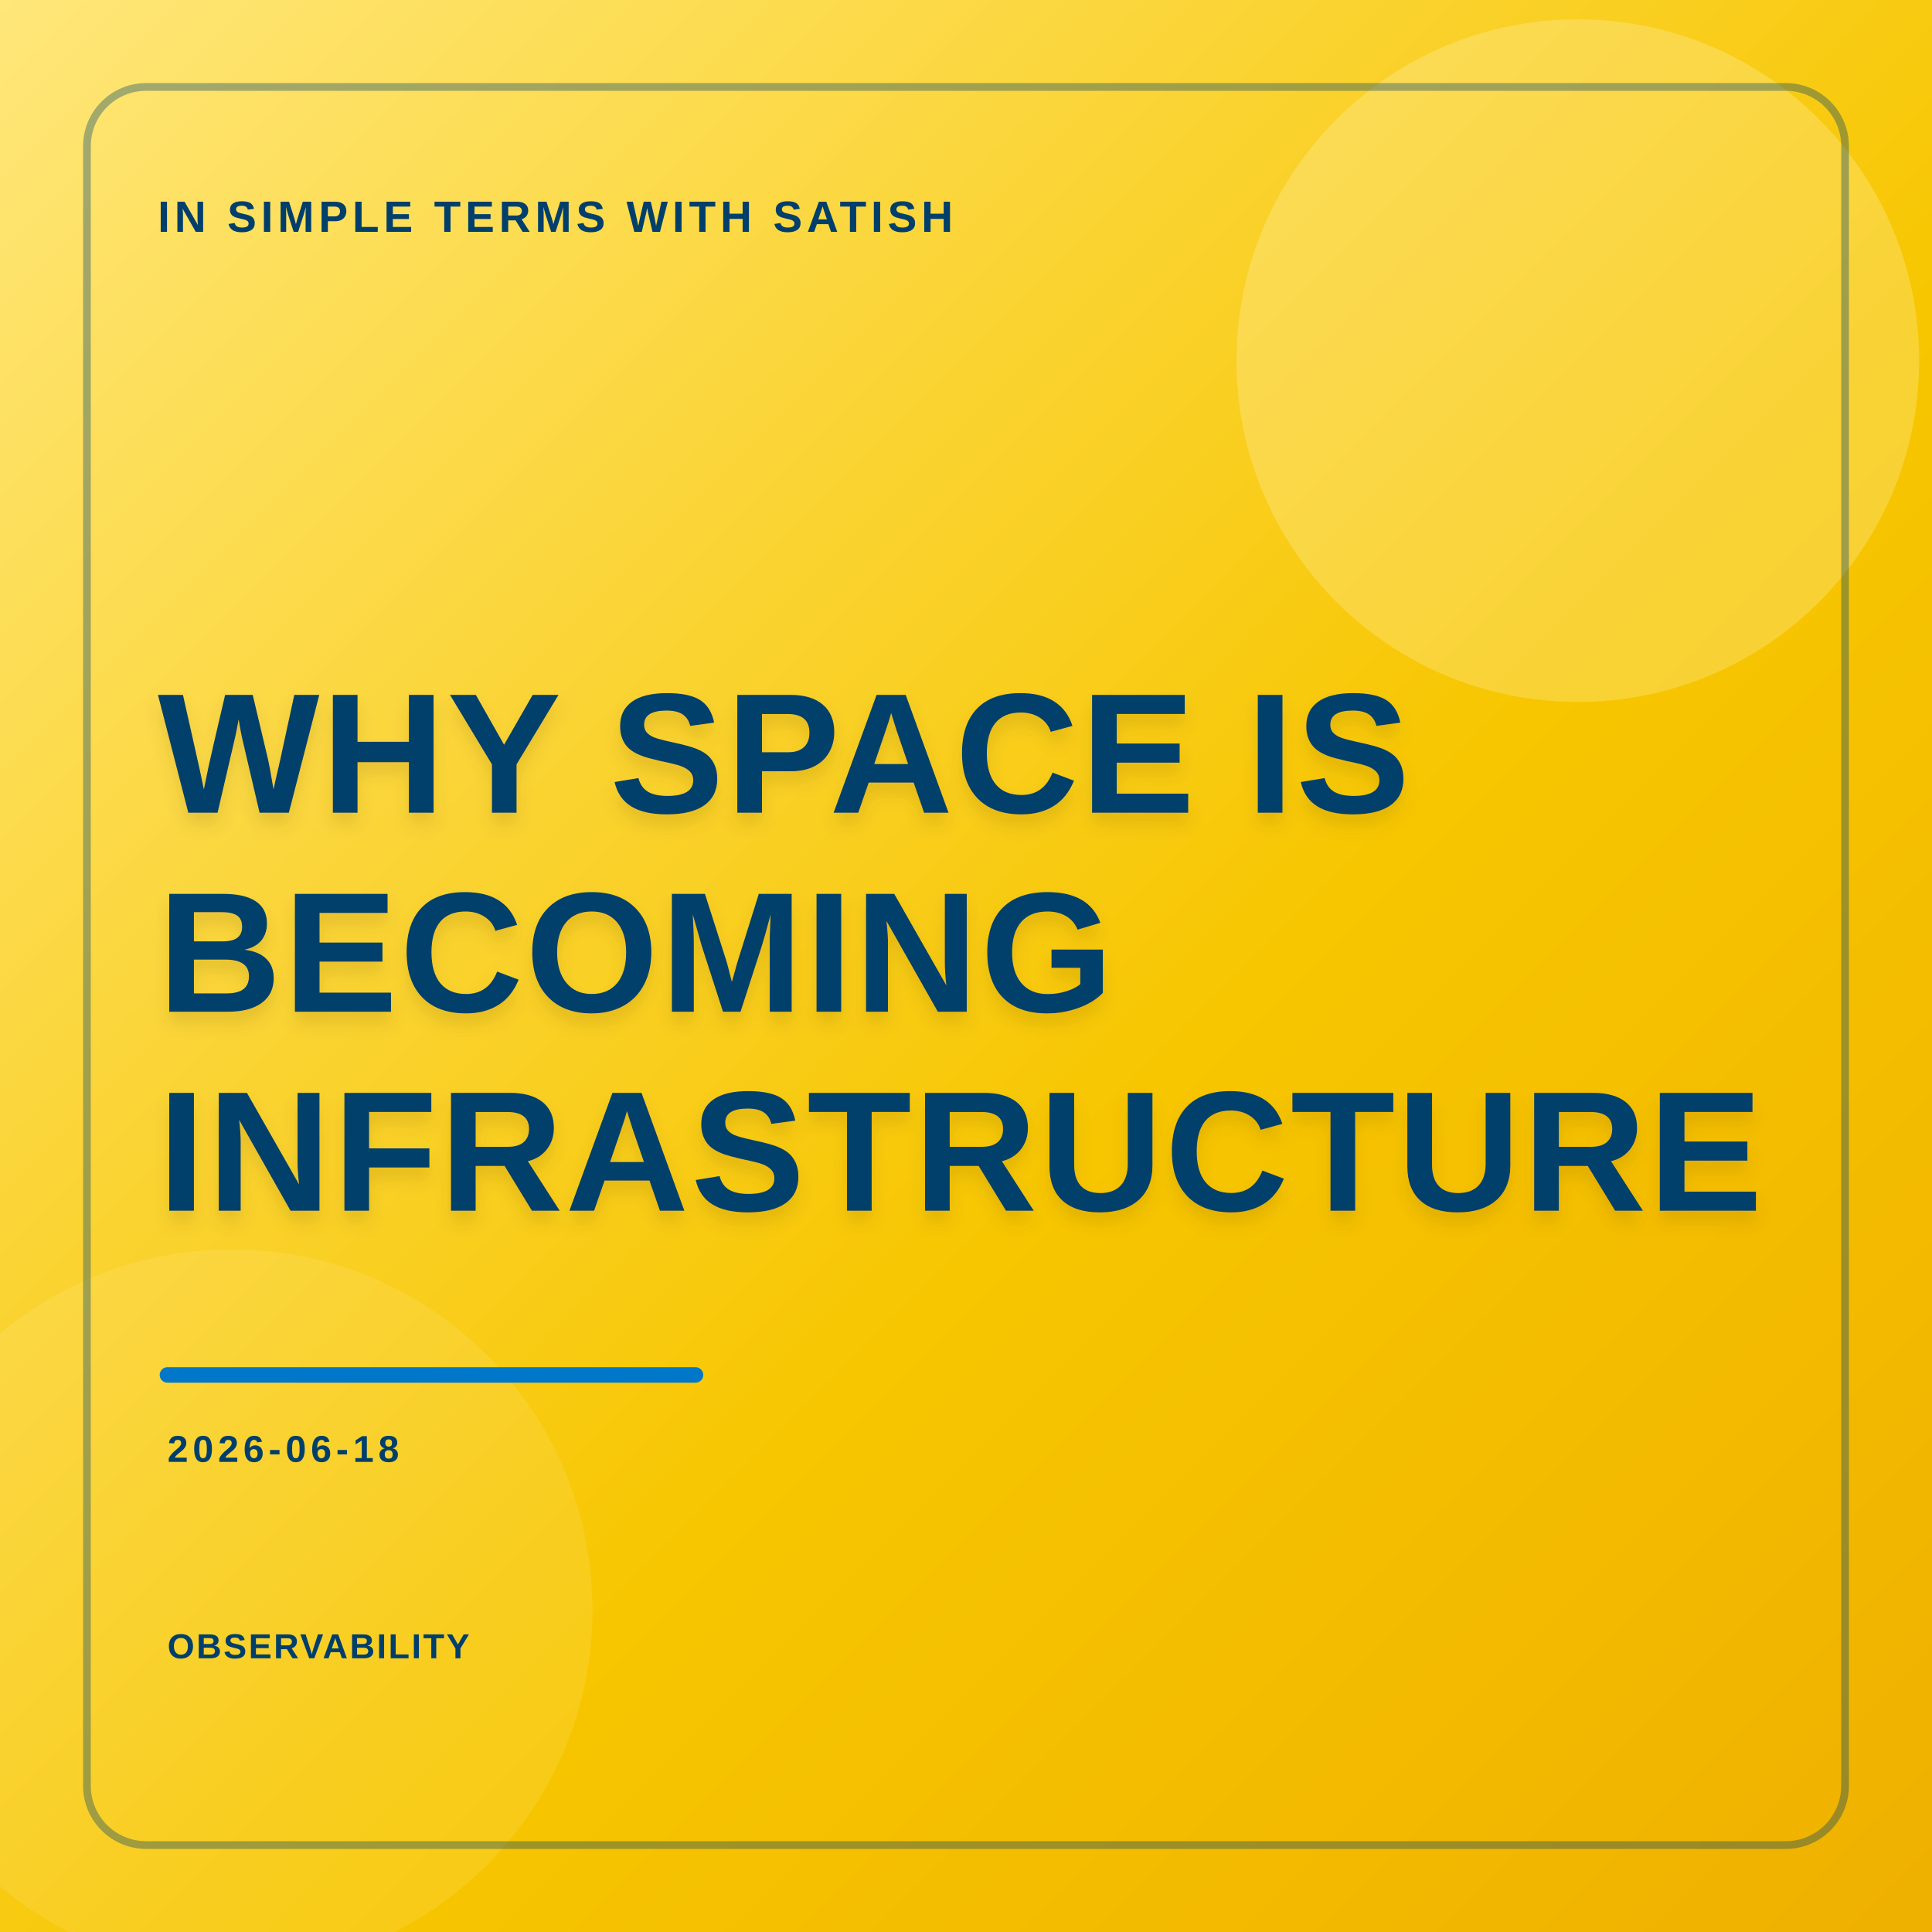
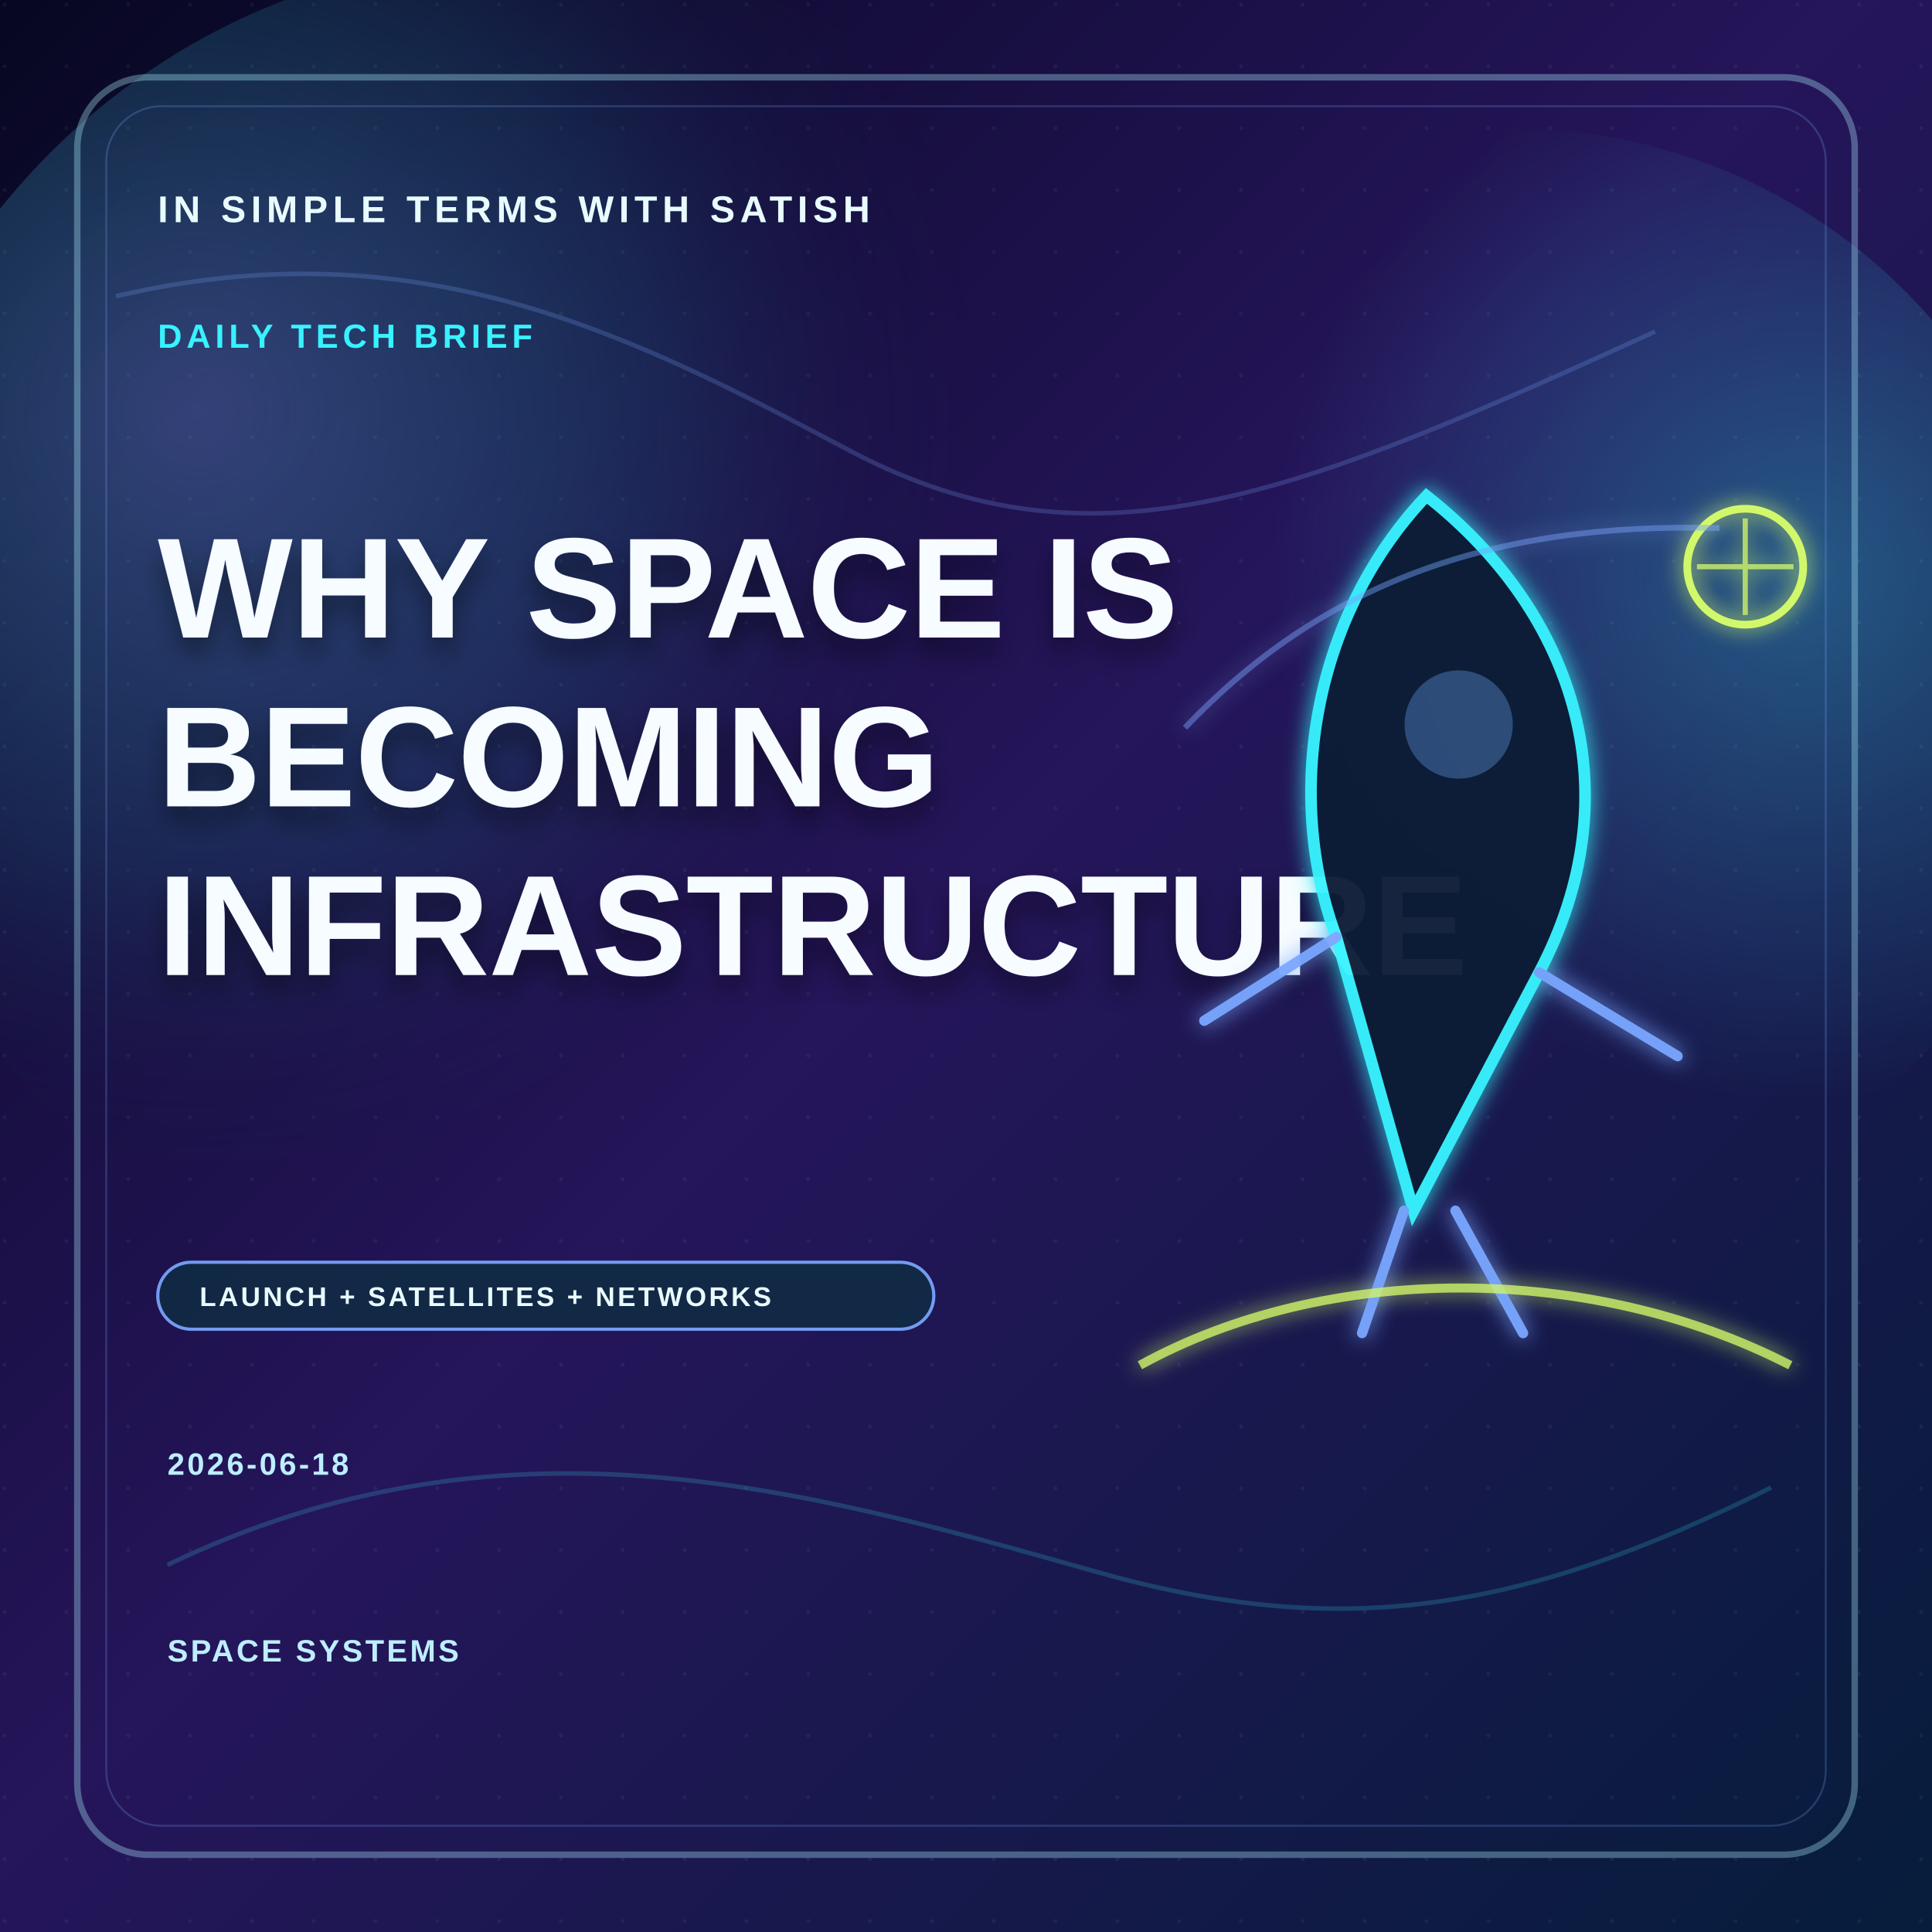
<svg xmlns="http://www.w3.org/2000/svg" width="3000" height="3000" viewBox="0 0 3000 3000">
  <defs>
-     <linearGradient id="paper" x1="0%" y1="0%" x2="100%" y2="100%">
-       <stop offset="0%" stop-color="#FFE77A" />
-       <stop offset="58%" stop-color="#F7C600" />
-       <stop offset="100%" stop-color="#EFB000" />
+     <linearGradient id="bg" x1="0%" y1="0%" x2="100%" y2="100%">
+       <stop offset="0%" stop-color="#070721" />
+       <stop offset="48%" stop-color="#25155A" />
+       <stop offset="100%" stop-color="#061D3B" />
    </linearGradient>
-     <filter id="shadow" x="-10%" y="-10%" width="120%" height="140%">
-       <feDropShadow dx="0" dy="18" stdDeviation="12" flood-color="#6D4E00" flood-opacity="0.15" />
+     <radialGradient id="leftGlow" cx="26%" cy="34%" r="58%">
+       <stop offset="0%" stop-color="#7AA7FF" stop-opacity="0.34" />
+       <stop offset="58%" stop-color="#38F2FF" stop-opacity="0.10" />
+       <stop offset="100%" stop-color="#070721" stop-opacity="0" />
+     </radialGradient>
+     <radialGradient id="rightGlow" cx="76%" cy="40%" r="48%">
+       <stop offset="0%" stop-color="#38F2FF" stop-opacity="0.30" />
+       <stop offset="100%" stop-color="#38F2FF" stop-opacity="0" />
+     </radialGradient>
+     <linearGradient id="rule" x1="0%" y1="0%" x2="100%" y2="0%">
+       <stop offset="0%" stop-color="#7AA7FF" />
+       <stop offset="55%" stop-color="#38F2FF" />
+       <stop offset="100%" stop-color="#D9FF6A" />
+     </linearGradient>
+     <filter id="deepShadow" x="-20%" y="-20%" width="140%" height="150%">
+       <feDropShadow dx="0" dy="24" stdDeviation="20" flood-color="#000000" flood-opacity="0.40" />
    </filter>
+     <filter id="softGlow" x="-40%" y="-40%" width="180%" height="180%">
+       <feGaussianBlur stdDeviation="16" result="blur" />
+       <feMerge>
+         <feMergeNode in="blur" />
+         <feMergeNode in="SourceGraphic" />
+       </feMerge>
+     </filter>
+     <pattern id="dotGrid" width="96" height="96" patternUnits="userSpaceOnUse">
+       <circle cx="7" cy="7" r="3" fill="#BFEFFF" opacity="0.12" />
+     </pattern>
    <style>
-       .brand { font-family: "Avenir Next", "Helvetica Neue", Arial, sans-serif; font-size: 68px; font-weight: 900; letter-spacing: 7px; fill: #003F6B; }
-       .title { font-family: "Avenir Next Condensed", "Avenir Next", "Helvetica Neue", Arial, sans-serif; font-size: 266px; font-weight: 900; letter-spacing: 3px; fill: #003F6B; }
-       .date { font-family: "Avenir Next", "Helvetica Neue", Arial, sans-serif; font-size: 58px; font-weight: 900; letter-spacing: 7px; fill: #003F6B; }
-       .small { font-family: "Avenir Next", "Helvetica Neue", Arial, sans-serif; font-size: 54px; font-weight: 900; letter-spacing: 3px; fill: #003F6B; }
+       .brand { font-family: "Avenir Next", "Helvetica Neue", Arial, sans-serif; font-size: 58px; font-weight: 900; letter-spacing: 8px; fill: #E8FBFF; }
+       .eyebrow { font-family: "Avenir Next", "Helvetica Neue", Arial, sans-serif; font-size: 52px; font-weight: 900; letter-spacing: 7px; fill: #38F2FF; }
+       .title { font-family: "Avenir Next Condensed", "Avenir Next", "Helvetica Neue", Arial, sans-serif; font-size: 222px; font-weight: 950; letter-spacing: -1px; fill: #F6FCFF; }
+       .small { font-family: "Avenir Next", "Helvetica Neue", Arial, sans-serif; font-size: 48px; font-weight: 900; letter-spacing: 4px; fill: #BDEEFF; }
+       .label { font-family: "Avenir Next", "Helvetica Neue", Arial, sans-serif; font-size: 42px; font-weight: 900; letter-spacing: 4px; fill: #E8FBFF; }
+       .micro { font-family: "Avenir Next", "Helvetica Neue", Arial, sans-serif; font-size: 34px; font-weight: 800; letter-spacing: 3px; fill: #B8D9E8; }
    </style>
  </defs>
-   <rect width="3000" height="3000" fill="url(#paper)" />
-   <circle cx="2450" cy="560" r="530" fill="#FFF6CF" opacity="0.25" />
-   <circle cx="360" cy="2500" r="560" fill="#FFF6CF" opacity="0.12" />
-   <rect x="135" y="135" width="2730" height="2730" rx="92" fill="none" stroke="#003F6B" stroke-width="12" opacity="0.36" />
-   <text x="245" y="360" class="brand">IN SIMPLE TERMS WITH SATISH</text>
-   <g filter="url(#shadow)">
-     <text x="245" y="1262" class="title">WHY SPACE IS</text>
-     <text x="245" y="1571" class="title">BECOMING</text>
-     <text x="245" y="1880" class="title">INFRASTRUCTURE</text>
+   <rect width="3000" height="3000" fill="url(#bg)" />
+   <rect width="3000" height="3000" fill="url(#dotGrid)" opacity="0.48" />
+   <circle cx="820" cy="980" r="1050" fill="url(#leftGlow)" />
+   <circle cx="2350" cy="1060" r="860" fill="url(#rightGlow)" />
+   <path d="M180 460 C650 350 980 520 1320 700 C1705 904 2030 760 2570 515" fill="none" stroke="#7AA7FF" stroke-width="7" opacity="0.22" />
+   <path d="M260 2430 C780 2180 1240 2310 1700 2440 C2080 2548 2360 2505 2750 2310" fill="none" stroke="#38F2FF" stroke-width="7" opacity="0.18" />
+   <rect x="120" y="120" width="2760" height="2760" rx="110" fill="none" stroke="#AEEFFF" stroke-width="10" opacity="0.34" />
+   <rect x="165" y="165" width="2670" height="2670" rx="86" fill="none" stroke="#7AA7FF" stroke-width="3" opacity="0.24" />
+   <text x="245" y="345" class="brand">IN SIMPLE TERMS WITH SATISH</text>
+   <text x="245" y="540" class="eyebrow">DAILY TECH BRIEF</text>
+   <g filter="url(#deepShadow)">
+     <text x="245" y="990" class="title">WHY SPACE IS</text>
+     <text x="245" y="1252" class="title">BECOMING</text>
+     <text x="245" y="1514" class="title">INFRASTRUCTURE</text>
  </g>
-   <path d="M260 2135 H1080" stroke="#0077C8" stroke-width="24" stroke-linecap="round" />
-   <text x="260" y="2270" class="date">2026-06-18</text>
-   <text x="260" y="2575" class="small">OBSERVABILITY</text>
+   <g filter="url(#softGlow)" opacity="0.96">
+     <g>
+       <path d="M2215 770 C2450 955 2535 1235 2390 1510 L2195 1880 L2075 1455 C1995 1240 2035 960 2215 770 Z" fill="#081E34" stroke="#38F2FF" stroke-width="18" />
+       <path d="M2075 1455 L1870 1585 M2390 1510 L2605 1640 M2180 1880 L2115 2070 M2260 1880 L2365 2070" fill="none" stroke="#7AA7FF" stroke-width="16" stroke-linecap="round" />
+       <circle cx="2265" cy="1125" r="84" fill="#7AA7FF" opacity="0.34" />
+       <path d="M1770 2120 C2060 1960 2470 1960 2780 2120" fill="none" stroke="#D9FF6A" stroke-width="14" opacity="0.78" />
+       <circle cx="2710" cy="880" r="90" fill="none" stroke="#D9FF6A" stroke-width="12" />
+       <path d="M2635 880 H2785 M2710 805 V955" fill="none" stroke="#D9FF6A" stroke-width="8" opacity="0.75" />
+       <path d="M1840 1130 C2050 910 2310 810 2670 820" fill="none" stroke="#7AA7FF" stroke-width="9" opacity="0.45" />
+     </g>
+   </g>
+   <g>
+     <rect x="245" y="1960" width="1205" height="104" rx="52" fill="#102A44" stroke="#7AA7FF" stroke-width="5" opacity="0.92" />
+     <text x="310" y="2028" class="label">LAUNCH + SATELLITES + NETWORKS</text>
+     <path d="M260 2145 H1075" stroke="url(#rule)" stroke-width="22" stroke-linecap="round" />
+     <text x="260" y="2290" class="small">2026-06-18</text>
+     <text x="260" y="2580" class="small">SPACE SYSTEMS</text>
+   </g>
</svg>
